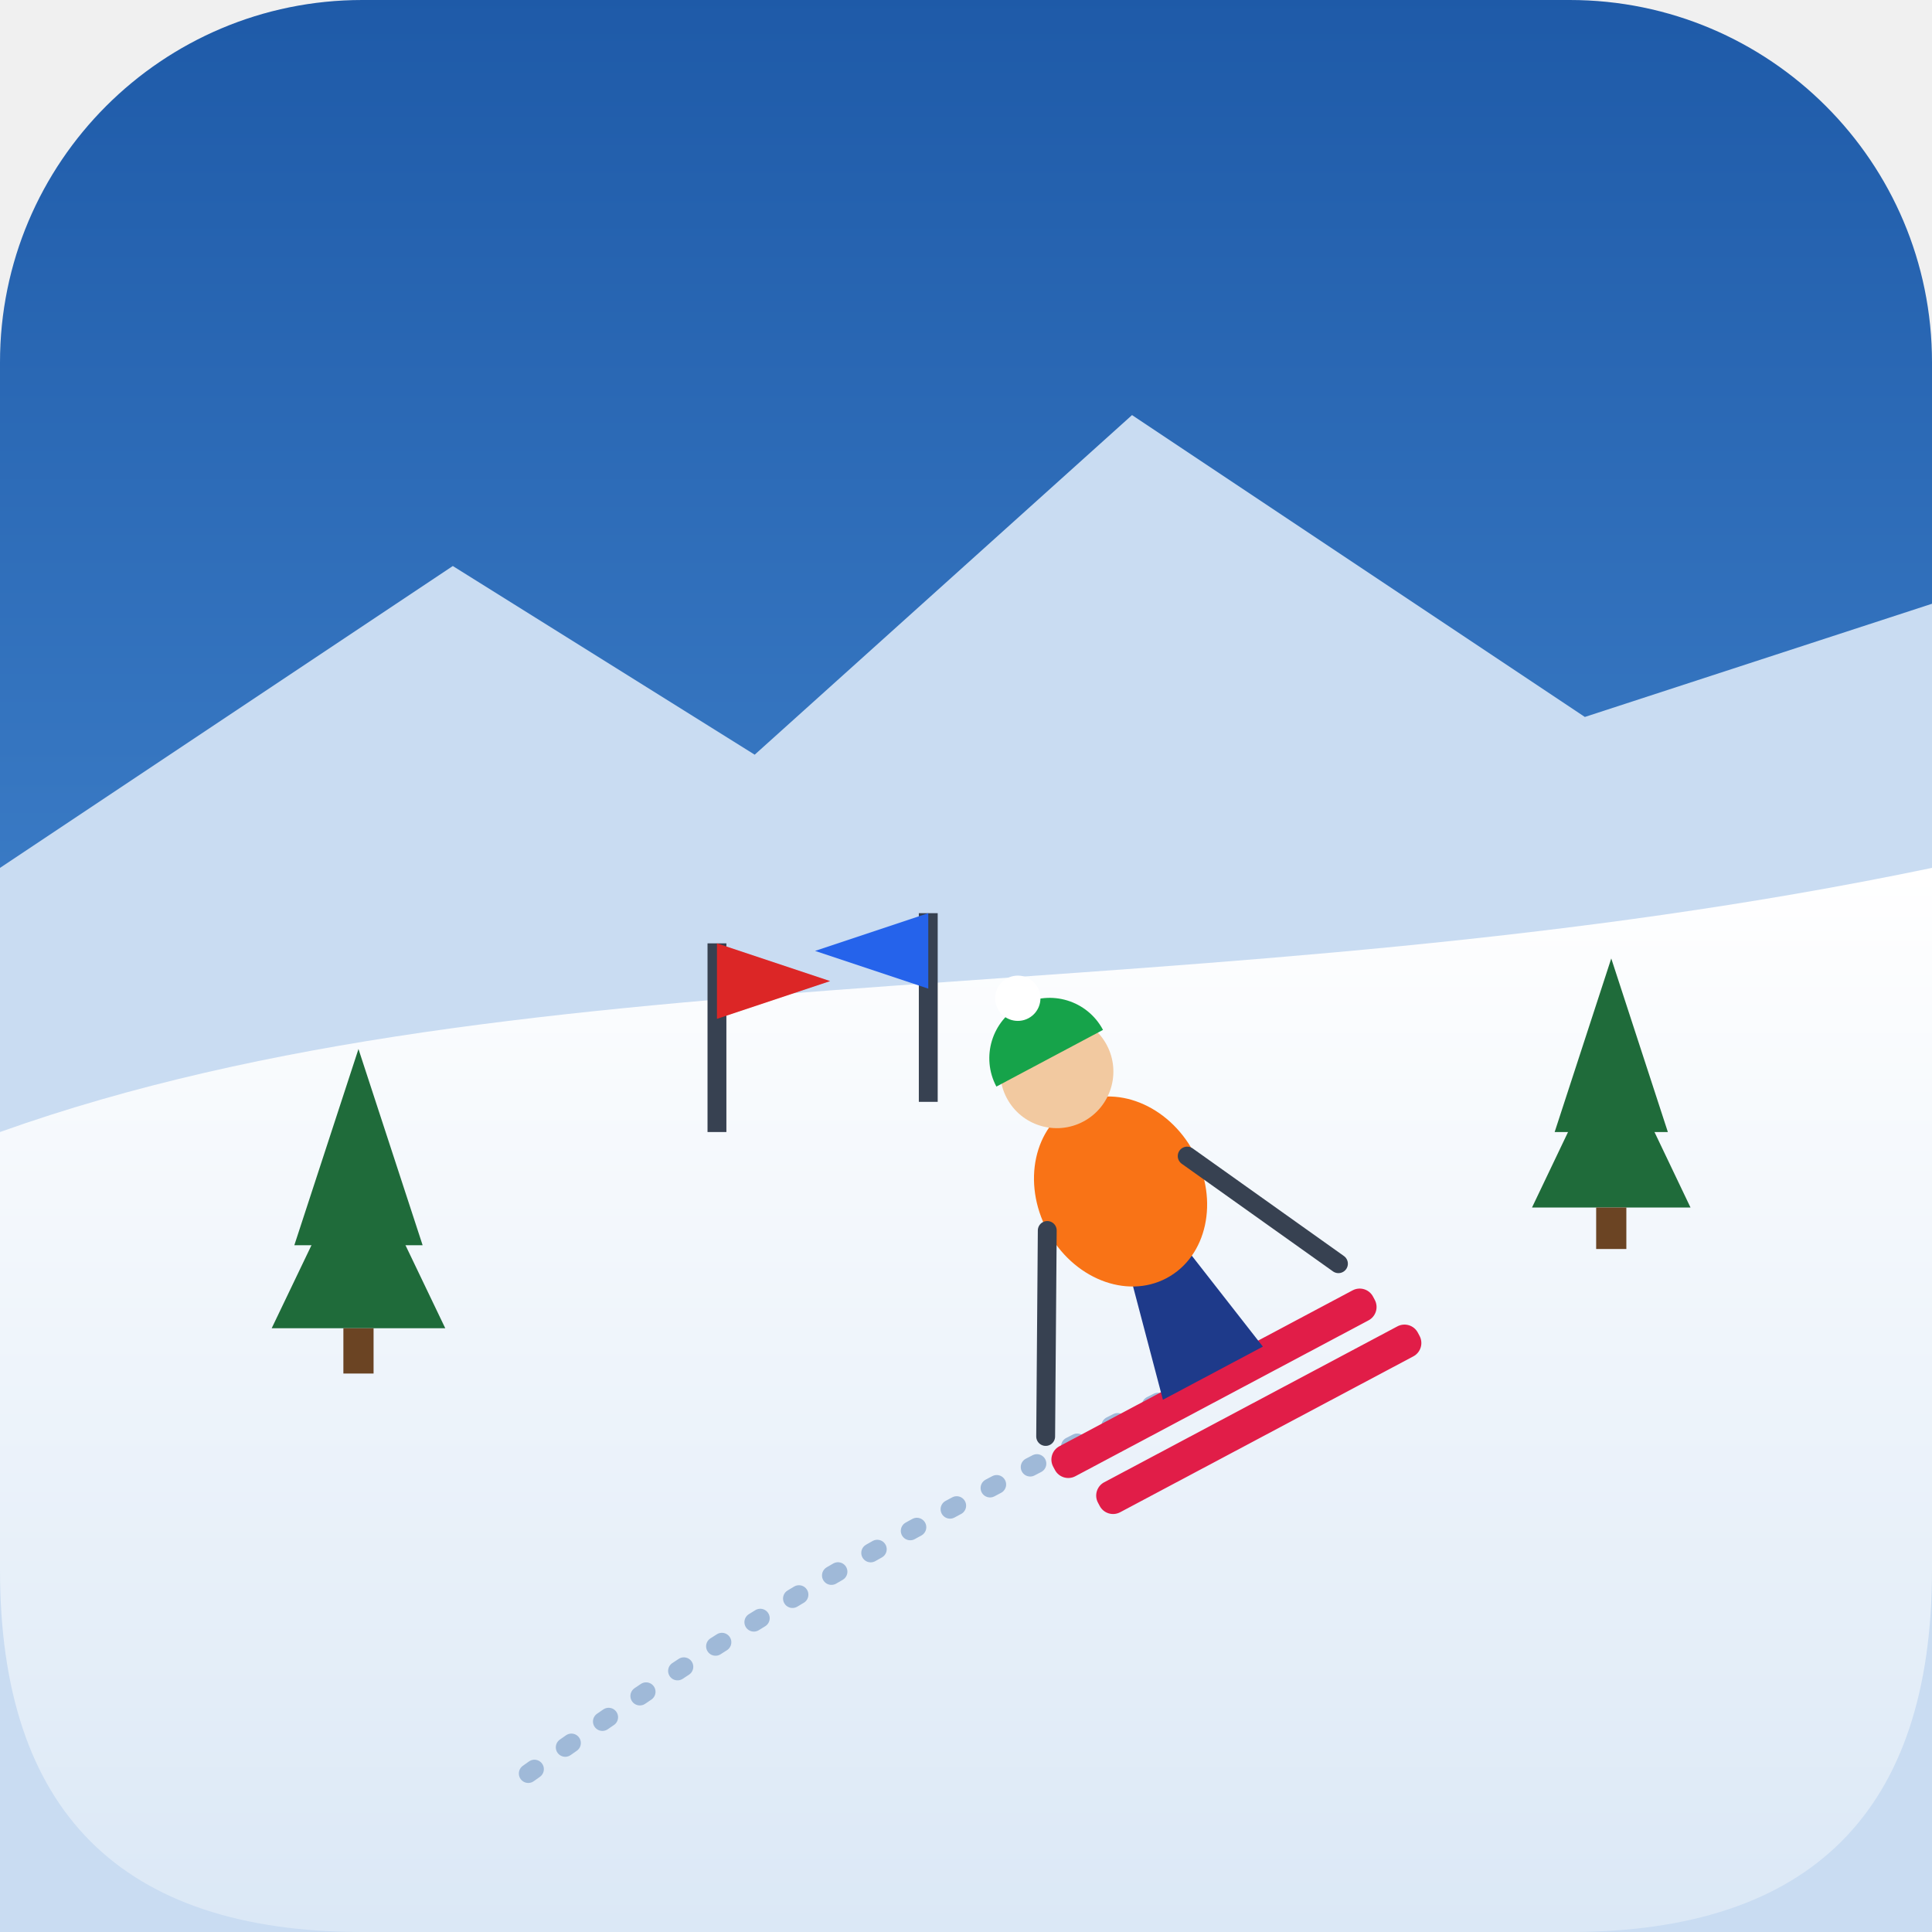
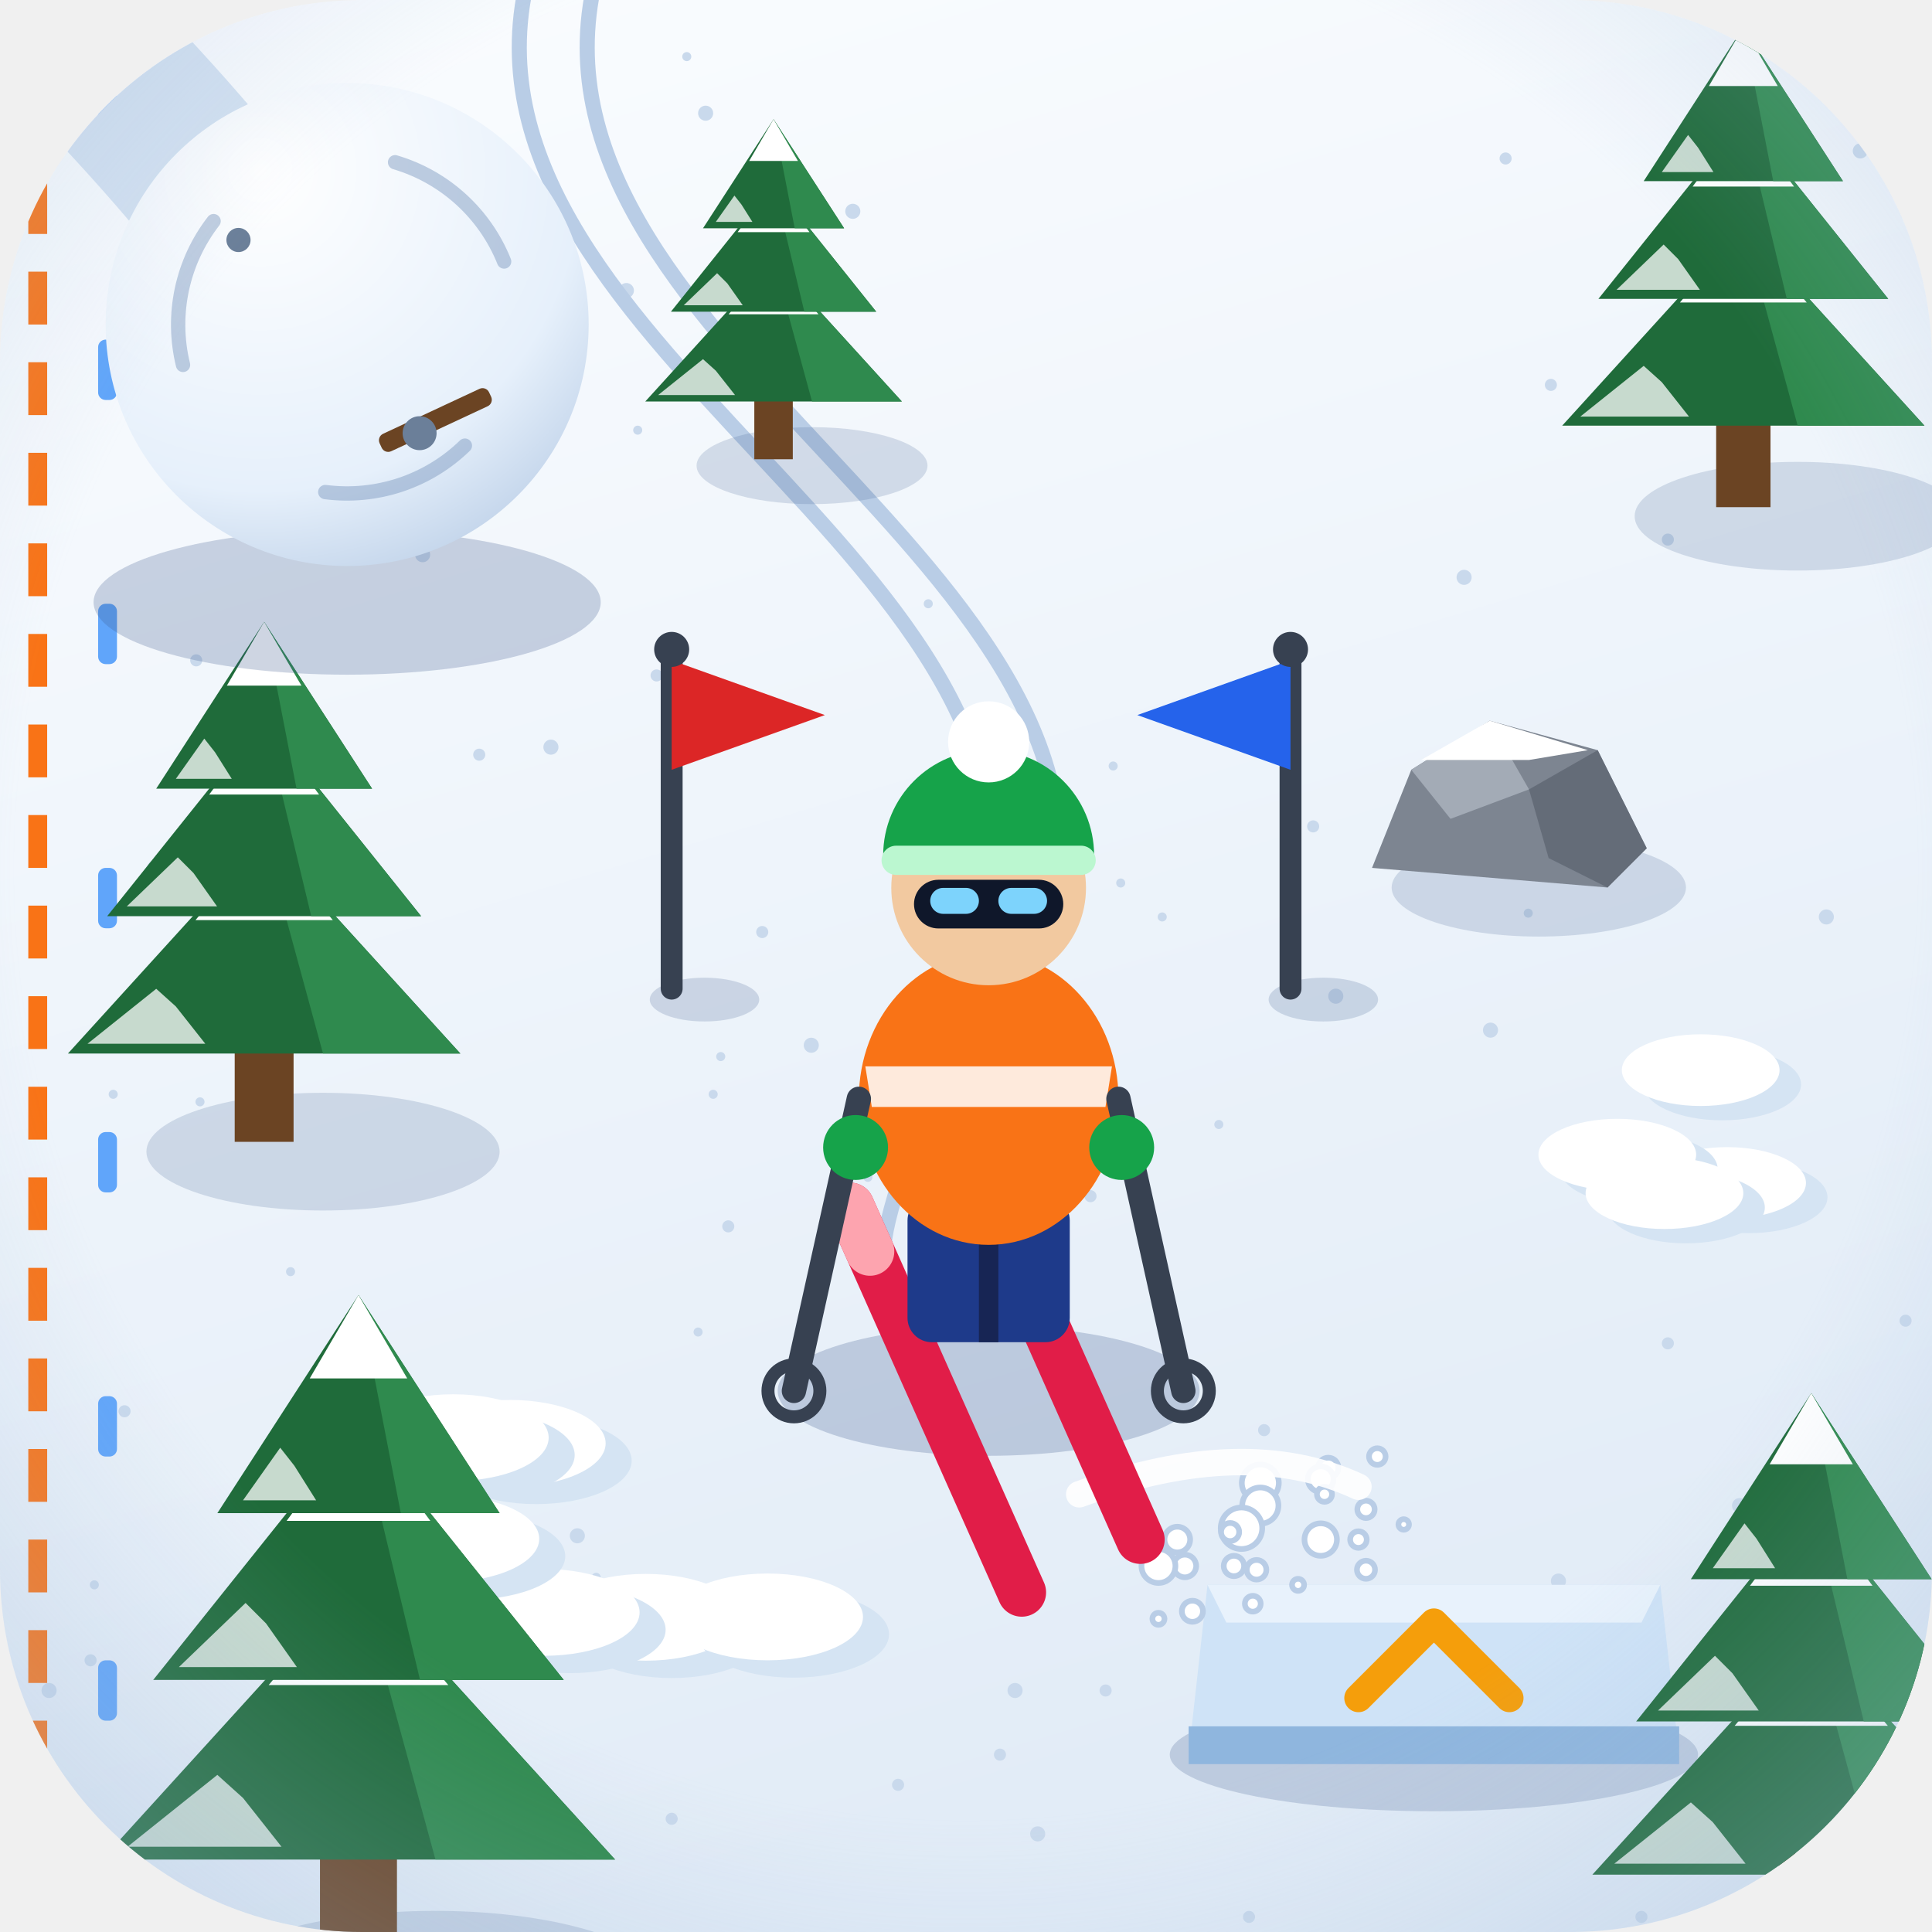
<svg xmlns="http://www.w3.org/2000/svg" viewBox="0 0 512 512">
  <defs>
-     <linearGradient id="sky" x1="0" y1="0" x2="0" y2="1">
-       <stop offset="0" stop-color="#1e5aa8" />
-       <stop offset="1" stop-color="#5aa0e6" />
+     <linearGradient id="slope" x1="0" y1="0" x2="0.3" y2="1">
+       <stop offset="0" stop-color="#fbfdff" />
+       <stop offset="1" stop-color="#e2ecf7" />
    </linearGradient>
-     <linearGradient id="snow" x1="0" y1="0" x2="0" y2="1">
+     <radialGradient id="ball" cx="0.32" cy="0.18" r="0.95">
      <stop offset="0" stop-color="#ffffff" />
-       <stop offset="1" stop-color="#dbe8f6" />
-     </linearGradient>
+       <stop offset="0.7" stop-color="#e6f0fb" />
+       <stop offset="1" stop-color="#b9cde6" />
+     </radialGradient>
+     <radialGradient id="vig" cx="0.5" cy="0.45" r="0.75">
+       <stop offset="0.65" stop-color="#9db8d8" stop-opacity="0" />
+       <stop offset="1" stop-color="#9db8d8" stop-opacity="0.45" />
+     </radialGradient>
+     <clipPath id="r">
+       <rect width="512" height="512" rx="96" />
+     </clipPath>
  </defs>
-   <rect width="512" height="512" rx="96" fill="url(#sky)" />
-   <path d="M0 230 L120 150 L200 200 L300 110 L420 190 L512 160 L512 512 L0 512 Z" fill="#c9dcf2" />
-   <path d="M0 300 C140 250 320 270 512 230 L512 416 Q512 512 416 512 L96 512 Q0 512 0 416 Z" fill="url(#snow)" />
-   <g fill="#1f6b3a">
-     <path d="M78 330 l34 0 -17 -52 z" />
-     <path d="M72 352 l46 0 -23 -48 z" />
-     <rect x="91" y="352" width="8" height="12" fill="#6b4423" />
-     <path d="M412 300 l30 0 -15 -46 z" />
-     <path d="M406 320 l42 0 -21 -44 z" />
-     <rect x="423" y="320" width="8" height="11" fill="#6b4423" />
-   </g>
-   <path d="M140 470 C210 420 250 400 330 360" fill="none" stroke="#9fb9d8" stroke-width="5" stroke-dasharray="2 10" stroke-linecap="round" />
-   <g transform="translate(300 330) rotate(-28)">
-     <rect x="-46" y="38" width="96" height="9" rx="4" fill="#e11d48" />
-     <rect x="-40" y="52" width="96" height="9" rx="4" fill="#e11d48" />
-     <path d="M-12 40 L-4 6 L12 6 L18 40 Z" fill="#1e3a8a" />
-     <ellipse cx="4" cy="-14" rx="22" ry="26" fill="#f97316" />
-     <path d="M-18 -14 L-44 34 M24 -14 L46 30" stroke="#374151" stroke-width="5" stroke-linecap="round" />
-     <circle cx="4" cy="-50" r="15" fill="#f2c9a0" />
-     <path d="M-12 -54 a16 16 0 0 1 32 0 z" fill="#16a34a" />
-     <circle cx="4" cy="-72" r="6" fill="#ffffff" />
-   </g>
-   <g>
-     <line x1="190" y1="300" x2="190" y2="250" stroke="#374151" stroke-width="5" />
-     <path d="M190 250 l30 10 -30 10 z" fill="#dc2626" />
-     <line x1="246" y1="292" x2="246" y2="242" stroke="#374151" stroke-width="5" />
-     <path d="M246 242 l-30 10 30 10 z" fill="#2563eb" />
+   <g clip-path="url(#r)">
+     <rect width="512" height="512" fill="url(#slope)" />
+     <circle cx="166" cy="77" r="2" fill="#c9d9ec" />
+     <circle cx="25" cy="420" r="1.2" fill="#c9d9ec" />
+     <circle cx="187" cy="30" r="2" fill="#c9d9ec" />
+     <circle cx="110" cy="44" r="1.6" fill="#c9d9ec" />
+     <circle cx="36" cy="46" r="1.6" fill="#c9d9ec" />
+     <circle cx="30" cy="290" r="1.2" fill="#c9d9ec" />
+     <circle cx="323" cy="298" r="1.2" fill="#c9d9ec" />
+     <circle cx="295" cy="203" r="1.2" fill="#c9d9ec" />
+     <circle cx="24" cy="440" r="1.6" fill="#c9d9ec" />
+     <circle cx="215" cy="277" r="2" fill="#c9d9ec" />
+     <circle cx="158" cy="418" r="1.2" fill="#c9d9ec" />
+     <circle cx="53" cy="292" r="1.2" fill="#c9d9ec" />
+     <circle cx="191" cy="280" r="1.2" fill="#c9d9ec" />
+     <circle cx="289" cy="317" r="1.6" fill="#c9d9ec" />
+     <circle cx="348" cy="219" r="1.6" fill="#c9d9ec" />
+     <circle cx="238" cy="473" r="1.6" fill="#c9d9ec" />
+     <circle cx="153" cy="407" r="2" fill="#c9d9ec" />
+     <circle cx="399" cy="42" r="1.6" fill="#c9d9ec" />
+     <circle cx="269" cy="448" r="2" fill="#c9d9ec" />
+     <circle cx="230" cy="312" r="1.2" fill="#c9d9ec" />
+     <circle cx="60" cy="214" r="1.6" fill="#c9d9ec" />
+     <circle cx="78" cy="250" r="1.2" fill="#c9d9ec" />
+     <circle cx="493" cy="40" r="2" fill="#c9d9ec" />
+     <circle cx="293" cy="448" r="1.6" fill="#c9d9ec" />
+     <circle cx="174" cy="179" r="1.6" fill="#c9d9ec" />
+     <circle cx="297" cy="234" r="1.2" fill="#c9d9ec" />
+     <circle cx="484" cy="243" r="2" fill="#c9d9ec" />
+     <circle cx="33" cy="374" r="1.6" fill="#c9d9ec" />
+     <circle cx="331" cy="508" r="1.6" fill="#c9d9ec" />
+     <circle cx="146" cy="198" r="2" fill="#c9d9ec" />
+     <circle cx="178" cy="482" r="1.6" fill="#c9d9ec" />
+     <circle cx="86" cy="60" r="1.2" fill="#c9d9ec" />
+     <circle cx="112" cy="147" r="2" fill="#c9d9ec" />
+     <circle cx="127" cy="200" r="1.6" fill="#c9d9ec" />
+     <circle cx="41" cy="230" r="2" fill="#c9d9ec" />
+     <circle cx="142" cy="70" r="1.6" fill="#c9d9ec" />
+     <circle cx="442" cy="143" r="1.6" fill="#c9d9ec" />
+     <circle cx="505" cy="350" r="1.6" fill="#c9d9ec" />
+     <circle cx="490" cy="77" r="1.2" fill="#c9d9ec" />
+     <circle cx="77" cy="337" r="1.2" fill="#c9d9ec" />
+     <circle cx="248" cy="302" r="1.6" fill="#c9d9ec" />
+     <circle cx="144" cy="75" r="2" fill="#c9d9ec" />
+     <circle cx="189" cy="290" r="1.2" fill="#c9d9ec" />
+     <circle cx="354" cy="264" r="2" fill="#c9d9ec" />
+     <circle cx="335" cy="379" r="1.6" fill="#c9d9ec" />
+     <circle cx="461" cy="399" r="2" fill="#c9d9ec" />
+     <circle cx="409" cy="201" r="1.6" fill="#c9d9ec" />
+     <circle cx="202" cy="247" r="1.6" fill="#c9d9ec" />
+     <circle cx="32" cy="34" r="1.2" fill="#c9d9ec" />
+     <circle cx="226" cy="56" r="2" fill="#c9d9ec" />
+     <circle cx="27" cy="0" r="1.2" fill="#c9d9ec" />
+     <circle cx="275" cy="486" r="2" fill="#c9d9ec" />
+     <circle cx="13" cy="448" r="2" fill="#c9d9ec" />
+     <circle cx="193" cy="325" r="1.6" fill="#c9d9ec" />
+     <circle cx="308" cy="243" r="1.2" fill="#c9d9ec" />
+     <circle cx="435" cy="508" r="1.6" fill="#c9d9ec" />
+     <circle cx="246" cy="160" r="1.2" fill="#c9d9ec" />
+     <circle cx="52" cy="175" r="1.6" fill="#c9d9ec" />
+     <circle cx="245" cy="354" r="2" fill="#c9d9ec" />
+     <circle cx="12" cy="487" r="2" fill="#c9d9ec" />
+     <circle cx="185" cy="353" r="1.2" fill="#c9d9ec" />
+     <circle cx="388" cy="153" r="2" fill="#c9d9ec" />
+     <circle cx="442" cy="356" r="1.6" fill="#c9d9ec" />
+     <circle cx="265" cy="465" r="1.6" fill="#c9d9ec" />
+     <circle cx="395" cy="273" r="2" fill="#c9d9ec" />
+     <circle cx="169" cy="114" r="1.2" fill="#c9d9ec" />
+     <circle cx="413" cy="419" r="2" fill="#c9d9ec" />
+     <circle cx="411" cy="102" r="1.6" fill="#c9d9ec" />
+     <circle cx="182" cy="15" r="1.2" fill="#c9d9ec" />
+     <circle cx="405" cy="242" r="1.2" fill="#c9d9ec" />
+     <rect x="26" y="20" width="5" height="16" rx="2" fill="#60a5fa" />
+     <rect x="26" y="90" width="5" height="16" rx="2" fill="#60a5fa" />
+     <rect x="26" y="160" width="5" height="16" rx="2" fill="#60a5fa" />
+     <rect x="26" y="230" width="5" height="16" rx="2" fill="#60a5fa" />
+     <rect x="26" y="300" width="5" height="16" rx="2" fill="#60a5fa" />
+     <rect x="26" y="370" width="5" height="16" rx="2" fill="#60a5fa" />
+     <rect x="26" y="440" width="5" height="16" rx="2" fill="#60a5fa" />
+     <rect x="26" y="510" width="5" height="16" rx="2" fill="#60a5fa" />
+     <line x1="10" y1="0" x2="10" y2="512" stroke="#f97316" stroke-width="5" stroke-dasharray="14 10" />
+     <path d="M-20 -30 C40 30 70 60 96 112" fill="none" stroke="#d3e1f1" stroke-width="44" stroke-linecap="round" />
+     <path d="M141 -10 C111 90 291 150 259 250 S227 330 253 352" fill="none" stroke="#b9cde6" stroke-width="4" stroke-linecap="round" />
+     <path d="M159 -10 C129 90 309 150 277 250 S245 330 271 352" fill="none" stroke="#b9cde6" stroke-width="4" stroke-linecap="round" />
+     <ellipse cx="178.0" cy="433.2" rx="25.3" ry="11.5" fill="#d5e4f3" />
+     <ellipse cx="171.1" cy="428.6" rx="25.3" ry="11.5" fill="#ffffff" />
+     <ellipse cx="151.1" cy="431.9" rx="25.3" ry="11.5" fill="#d5e4f3" />
+     <ellipse cx="144.2" cy="427.3" rx="25.3" ry="11.5" fill="#ffffff" />
+     <ellipse cx="210.3" cy="433.1" rx="25.3" ry="11.5" fill="#d5e4f3" />
+     <ellipse cx="203.4" cy="428.5" rx="25.3" ry="11.5" fill="#ffffff" />
+     <ellipse cx="142.1" cy="387.1" rx="25.3" ry="11.5" fill="#d5e4f3" />
+     <ellipse cx="135.2" cy="382.5" rx="25.3" ry="11.5" fill="#ffffff" />
+     <ellipse cx="127.0" cy="385.6" rx="25.3" ry="11.5" fill="#d5e4f3" />
+     <ellipse cx="120.1" cy="381.0" rx="25.3" ry="11.5" fill="#ffffff" />
+     <ellipse cx="124.5" cy="412.4" rx="25.3" ry="11.5" fill="#d5e4f3" />
+     <ellipse cx="117.6" cy="407.8" rx="25.3" ry="11.5" fill="#ffffff" />
+     <ellipse cx="463.4" cy="317.3" rx="20.9" ry="9.5" fill="#d5e4f3" />
+     <ellipse cx="457.7" cy="313.5" rx="20.9" ry="9.5" fill="#ffffff" />
+     <ellipse cx="434.3" cy="309.8" rx="20.9" ry="9.5" fill="#d5e4f3" />
+     <ellipse cx="428.6" cy="306.0" rx="20.9" ry="9.5" fill="#ffffff" />
+     <ellipse cx="456.4" cy="287.4" rx="20.9" ry="9.5" fill="#d5e4f3" />
+     <ellipse cx="450.7" cy="283.6" rx="20.9" ry="9.5" fill="#ffffff" />
+     <ellipse cx="446.8" cy="320.0" rx="20.9" ry="9.5" fill="#d5e4f3" />
+     <ellipse cx="441.1" cy="316.2" rx="20.9" ry="9.5" fill="#ffffff" />
+     <g transform="translate(400 230) scale(2.6)">
+       <ellipse cx="3" cy="2" rx="15" ry="5" fill="#3c5a8c" fill-opacity="0.18" />
+       <path d="M-14 0 L-10 -10 L-2 -15 L9 -12 L14 -2 L10 2 Z" fill="#7d8591" />
+       <path d="M-10 -10 L-2 -15 L2 -8 L-6 -5 Z" fill="#a3abb6" />
+       <path d="M2 -8 L9 -12 L14 -2 L10 2 L4 -1 Z" fill="#646c78" />
+       <path d="M-9 -11 L-2 -15 L8 -12 L2 -11 Z" fill="#ffffff" />
+     </g>
+     <g transform="translate(380 455) scale(2.5)">
+       <ellipse cx="0" cy="4" rx="28" ry="6" fill="#3c5a8c" fill-opacity="0.22" />
+       <path d="M-24 -14 L24 -14 L26 4 L-26 4 Z" fill="#cfe3f7" />
+       <path d="M-24 -14 L24 -14 L22 -10 L-22 -10 Z" fill="#e8f2fc" />
+       <rect x="-26" y="1" width="52" height="4" fill="#8fb6de" />
+       <path d="M-8 -2 L0 -10 L8 -2" fill="none" stroke="#f59e0b" stroke-width="3" stroke-linejoin="round" stroke-linecap="round" />
+     </g>
+     <g transform="translate(178 262) scale(2.9)">
+       <ellipse cx="3" cy="1" rx="5" ry="2" fill="#3c5a8c" fill-opacity="0.2" />
+       <line x1="0" y1="0" x2="0" y2="-30" stroke="#374151" stroke-width="2" stroke-linecap="round" />
+       <path d="M0 -30 L14 -25 L0 -20 Z" fill="#dc2626" />
+       <circle cx="0" cy="-31" r="1.6" fill="#374151" />
+     </g>
+     <g transform="translate(342 262) scale(2.9)">
+       <ellipse cx="3" cy="1" rx="5" ry="2" fill="#3c5a8c" fill-opacity="0.2" />
+       <line x1="0" y1="0" x2="0" y2="-30" stroke="#374151" stroke-width="2" stroke-linecap="round" />
+       <path d="M0 -30 L-14 -25 L0 -20 Z" fill="#2563eb" />
+       <circle cx="0" cy="-31" r="1.6" fill="#374151" />
+     </g>
+     <g transform="translate(462 132) scale(2.4)">
+       <ellipse cx="6" cy="2" rx="18" ry="6" fill="#3c5a8c" fill-opacity="0.18" />
+       <rect x="-3" y="-10" width="6" height="11" fill="#6b4423" />
+       <path d="M-20 -8 L20 -8 L0 -30 Z" fill="#1f6b3a" />
+       <path d="M0 -30 L20 -8 L6.0 -8 Z" fill="#2f8a4e" />
+       <path d="M-7.0 -21.6 L0 -30 L7.0 -21.6 Z" fill="#ffffff" />
+       <path d="M-18 -9 L-11.0 -14.6 L-9.0 -12.8 L-6.0 -9 Z" fill="#ffffff" fill-opacity="0.75" />
+       <path d="M-16 -22 L16 -22 L0 -42 Z" fill="#1f6b3a" />
+       <path d="M0 -42 L16 -22 L4.8 -22 Z" fill="#2f8a4e" />
+       <path d="M-5.6 -34.4 L0 -42 L5.6 -34.4 Z" fill="#ffffff" />
+       <path d="M-14 -23 L-8.8 -28.0 L-7.2 -26.4 L-4.8 -23 Z" fill="#ffffff" fill-opacity="0.75" />
+       <path d="M-11 -35 L11 -35 L0 -52 Z" fill="#1f6b3a" />
+       <path d="M0 -52 L11 -35 L3.3 -35 Z" fill="#2f8a4e" />
+       <path d="M-3.8 -45.5 L0 -52 L3.8 -45.5 Z" fill="#ffffff" />
+       <path d="M-9 -36 L-6.1 -40.1 L-5.0 -38.7 L-3.3 -36 Z" fill="#ffffff" fill-opacity="0.75" />
+     </g>
+     <g transform="translate(205 120) scale(1.7)">
+       <ellipse cx="6" cy="2" rx="18" ry="6" fill="#3c5a8c" fill-opacity="0.18" />
+       <rect x="-3" y="-10" width="6" height="11" fill="#6b4423" />
+       <path d="M-20 -8 L20 -8 L0 -30 Z" fill="#1f6b3a" />
+       <path d="M0 -30 L20 -8 L6.0 -8 Z" fill="#2f8a4e" />
+       <path d="M-7.0 -21.6 L0 -30 L7.0 -21.6 Z" fill="#ffffff" />
+       <path d="M-18 -9 L-11.0 -14.6 L-9.0 -12.8 L-6.0 -9 Z" fill="#ffffff" fill-opacity="0.75" />
+       <path d="M-16 -22 L16 -22 L0 -42 Z" fill="#1f6b3a" />
+       <path d="M0 -42 L16 -22 L4.8 -22 Z" fill="#2f8a4e" />
+       <path d="M-5.6 -34.4 L0 -42 L5.6 -34.4 Z" fill="#ffffff" />
+       <path d="M-14 -23 L-8.8 -28.0 L-7.2 -26.4 L-4.8 -23 Z" fill="#ffffff" fill-opacity="0.75" />
+       <path d="M-11 -35 L11 -35 L0 -52 Z" fill="#1f6b3a" />
+       <path d="M0 -52 L11 -35 L3.3 -35 Z" fill="#2f8a4e" />
+       <path d="M-3.8 -45.5 L0 -52 L3.8 -45.5 Z" fill="#ffffff" />
+       <path d="M-9 -36 L-6.1 -40.1 L-5.0 -38.7 L-3.3 -36 Z" fill="#ffffff" fill-opacity="0.75" />
+     </g>
+     <g transform="translate(70 300) scale(2.6)">
+       <ellipse cx="6" cy="2" rx="18" ry="6" fill="#3c5a8c" fill-opacity="0.18" />
+       <rect x="-3" y="-10" width="6" height="11" fill="#6b4423" />
+       <path d="M-20 -8 L20 -8 L0 -30 Z" fill="#1f6b3a" />
+       <path d="M0 -30 L20 -8 L6.0 -8 Z" fill="#2f8a4e" />
+       <path d="M-7.0 -21.6 L0 -30 L7.0 -21.6 Z" fill="#ffffff" />
+       <path d="M-18 -9 L-11.0 -14.6 L-9.0 -12.8 L-6.0 -9 Z" fill="#ffffff" fill-opacity="0.75" />
+       <path d="M-16 -22 L16 -22 L0 -42 Z" fill="#1f6b3a" />
+       <path d="M0 -42 L16 -22 L4.8 -22 Z" fill="#2f8a4e" />
+       <path d="M-5.6 -34.4 L0 -42 L5.6 -34.4 Z" fill="#ffffff" />
+       <path d="M-14 -23 L-8.8 -28.0 L-7.2 -26.4 L-4.8 -23 Z" fill="#ffffff" fill-opacity="0.75" />
+       <path d="M-11 -35 L11 -35 L0 -52 Z" fill="#1f6b3a" />
+       <path d="M0 -52 L11 -35 L3.3 -35 Z" fill="#2f8a4e" />
+       <path d="M-3.8 -45.5 L0 -52 L3.8 -45.5 Z" fill="#ffffff" />
+       <path d="M-9 -36 L-6.1 -40.1 L-5.0 -38.7 L-3.3 -36 Z" fill="#ffffff" fill-opacity="0.75" />
+     </g>
+     <g transform="translate(95 520) scale(3.4)">
+       <ellipse cx="6" cy="2" rx="18" ry="6" fill="#3c5a8c" fill-opacity="0.18" />
+       <rect x="-3" y="-10" width="6" height="11" fill="#6b4423" />
+       <path d="M-20 -8 L20 -8 L0 -30 Z" fill="#1f6b3a" />
+       <path d="M0 -30 L20 -8 L6.0 -8 Z" fill="#2f8a4e" />
+       <path d="M-7.0 -21.6 L0 -30 L7.0 -21.6 Z" fill="#ffffff" />
+       <path d="M-18 -9 L-11.0 -14.6 L-9.0 -12.8 L-6.0 -9 Z" fill="#ffffff" fill-opacity="0.75" />
+       <path d="M-16 -22 L16 -22 L0 -42 Z" fill="#1f6b3a" />
+       <path d="M0 -42 L16 -22 L4.8 -22 Z" fill="#2f8a4e" />
+       <path d="M-5.6 -34.4 L0 -42 L5.6 -34.4 Z" fill="#ffffff" />
+       <path d="M-14 -23 L-8.8 -28.0 L-7.2 -26.4 L-4.8 -23 Z" fill="#ffffff" fill-opacity="0.75" />
+       <path d="M-11 -35 L11 -35 L0 -52 Z" fill="#1f6b3a" />
+       <path d="M0 -52 L11 -35 L3.3 -35 Z" fill="#2f8a4e" />
+       <path d="M-3.8 -45.5 L0 -52 L3.8 -45.5 Z" fill="#ffffff" />
+       <path d="M-9 -36 L-6.1 -40.1 L-5.0 -38.7 L-3.3 -36 Z" fill="#ffffff" fill-opacity="0.75" />
+     </g>
+     <g transform="translate(480 520) scale(2.9)">
+       <ellipse cx="6" cy="2" rx="18" ry="6" fill="#3c5a8c" fill-opacity="0.18" />
+       <rect x="-3" y="-10" width="6" height="11" fill="#6b4423" />
+       <path d="M-20 -8 L20 -8 L0 -30 Z" fill="#1f6b3a" />
+       <path d="M0 -30 L20 -8 L6.0 -8 Z" fill="#2f8a4e" />
+       <path d="M-7.0 -21.6 L0 -30 L7.0 -21.6 Z" fill="#ffffff" />
+       <path d="M-18 -9 L-11.0 -14.6 L-9.0 -12.8 L-6.0 -9 Z" fill="#ffffff" fill-opacity="0.75" />
+       <path d="M-16 -22 L16 -22 L0 -42 Z" fill="#1f6b3a" />
+       <path d="M0 -42 L16 -22 L4.8 -22 Z" fill="#2f8a4e" />
+       <path d="M-5.6 -34.4 L0 -42 L5.6 -34.4 Z" fill="#ffffff" />
+       <path d="M-14 -23 L-8.8 -28.0 L-7.2 -26.4 L-4.8 -23 Z" fill="#ffffff" fill-opacity="0.75" />
+       <path d="M-11 -35 L11 -35 L0 -52 Z" fill="#1f6b3a" />
+       <path d="M0 -52 L11 -35 L3.3 -35 Z" fill="#2f8a4e" />
+       <path d="M-3.8 -45.5 L0 -52 L3.8 -45.5 Z" fill="#ffffff" />
+       <path d="M-9 -36 L-6.1 -40.1 L-5.0 -38.7 L-3.3 -36 Z" fill="#ffffff" fill-opacity="0.75" />
+     </g>
+     <circle cx="365" cy="386" r="2.2" fill="#ffffff" stroke="#b9cde6" stroke-width="1.5" />
+     <circle cx="352" cy="389" r="2.7" fill="#ffffff" stroke="#b9cde6" stroke-width="1.5" />
+     <circle cx="350" cy="392" r="3.4" fill="#ffffff" stroke="#b9cde6" stroke-width="1.5" />
+     <circle cx="334" cy="393" r="4.9" fill="#ffffff" stroke="#b9cde6" stroke-width="1.5" />
+     <circle cx="351" cy="396" r="2.0" fill="#ffffff" stroke="#b9cde6" stroke-width="1.5" />
+     <circle cx="362" cy="400" r="2.3" fill="#ffffff" stroke="#b9cde6" stroke-width="1.5" />
+     <circle cx="372" cy="404" r="1.4" fill="#ffffff" stroke="#b9cde6" stroke-width="1.5" />
+     <circle cx="334" cy="399" r="4.8" fill="#ffffff" stroke="#b9cde6" stroke-width="1.5" />
+     <circle cx="360" cy="408" r="2.2" fill="#ffffff" stroke="#b9cde6" stroke-width="1.5" />
+     <circle cx="350" cy="408" r="4.3" fill="#ffffff" stroke="#b9cde6" stroke-width="1.5" />
+     <circle cx="362" cy="416" r="2.4" fill="#ffffff" stroke="#b9cde6" stroke-width="1.5" />
+     <circle cx="329" cy="405" r="5.5" fill="#ffffff" stroke="#b9cde6" stroke-width="1.5" />
+     <circle cx="326" cy="406" r="2.4" fill="#ffffff" stroke="#b9cde6" stroke-width="1.5" />
+     <circle cx="344" cy="420" r="1.6" fill="#ffffff" stroke="#b9cde6" stroke-width="1.5" />
+     <circle cx="333" cy="416" r="2.6" fill="#ffffff" stroke="#b9cde6" stroke-width="1.5" />
+     <circle cx="327" cy="415" r="2.7" fill="#ffffff" stroke="#b9cde6" stroke-width="1.5" />
+     <circle cx="332" cy="425" r="2.1" fill="#ffffff" stroke="#b9cde6" stroke-width="1.5" />
+     <circle cx="312" cy="408" r="3.4" fill="#ffffff" stroke="#b9cde6" stroke-width="1.5" />
+     <circle cx="314" cy="415" r="3.0" fill="#ffffff" stroke="#b9cde6" stroke-width="1.5" />
+     <circle cx="316" cy="427" r="2.8" fill="#ffffff" stroke="#b9cde6" stroke-width="1.5" />
+     <circle cx="307" cy="415" r="4.5" fill="#ffffff" stroke="#b9cde6" stroke-width="1.5" />
+     <circle cx="307" cy="429" r="1.6" fill="#ffffff" stroke="#b9cde6" stroke-width="1.5" />
+     <path d="M286 396 Q330 380 360 394" fill="none" stroke="#ffffff" stroke-width="7" stroke-linecap="round" stroke-opacity="0.9" />
+     <g transform="translate(262 360) scale(4.3)">
+       <ellipse cx="0" cy="2" rx="13" ry="4" fill="#3c5a8c" fill-opacity="0.25" />
+       <g transform="rotate(-24)">
+         <path d="M-4 -12 L-4 14 M4 -12 L4 14" stroke="#e11d48" stroke-width="3" stroke-linecap="round" />
+         <path d="M-4 -12 L-4 -9 M4 -12 L4 -9" stroke="#fda4af" stroke-width="3" stroke-linecap="round" />
+       </g>
+       <rect x="-5" y="-10" width="10" height="9" rx="1.5" fill="#1e3a8a" />
+       <rect x="-0.6" y="-10" width="1.2" height="9" fill="#172554" />
+       <ellipse cx="0" cy="-16" rx="8" ry="9" fill="#f97316" />
+       <path d="M-7.6 -18 L7.6 -18 L7.2 -15.5 L-7.2 -15.5 Z" fill="#ffffff" fill-opacity="0.85" />
+       <path d="M-8 -16 L-12 2 M8 -16 L12 2" stroke="#374151" stroke-width="1.5" stroke-linecap="round" />
+       <circle cx="-12" cy="2" r="1.6" fill="none" stroke="#374151" stroke-width="0.8" />
+       <circle cx="12" cy="2" r="1.6" fill="none" stroke="#374151" stroke-width="0.8" />
+       <circle cx="-8.2" cy="-13" r="2" fill="#16a34a" />
+       <circle cx="8.2" cy="-13" r="2" fill="#16a34a" />
+       <circle cx="0" cy="-29" r="6" fill="#f2c9a0" />
+       <path d="M-6.5 -31 A6.5 6.5 0 0 1 6.5 -31 Z" fill="#16a34a" />
+       <rect x="-6.6" y="-31.6" width="13.2" height="1.8" rx="0.9" fill="#bbf7d0" />
+       <circle cx="0" cy="-38" r="2.5" fill="#ffffff" />
+       <rect x="-4.6" y="-29.5" width="9.2" height="3" rx="1.5" fill="#0f172a" />
+       <rect x="-3.6" y="-29" width="3" height="1.6" rx="0.8" fill="#7dd3fc" />
+       <rect x="0.6" y="-29" width="3" height="1.6" rx="0.8" fill="#7dd3fc" />
+     </g>
+     <ellipse cx="92" cy="159.6" rx="67.2" ry="19.2" fill="#3c5a8c" fill-opacity="0.25" />
+     <circle cx="92" cy="86" r="64" fill="url(#ball)" />
+     <path d="M123.2 118.1 A44.8 44.8 0 0 1 86.2 130.4" fill="none" stroke="#7896be" stroke-opacity="0.45" stroke-width="3.8" stroke-linecap="round" />
+     <path d="M48.5 96.7 A44.8 44.8 0 0 1 56.6 58.6" fill="none" stroke="#7896be" stroke-opacity="0.45" stroke-width="3.8" stroke-linecap="round" />
+     <path d="M104.7 43.0 A44.8 44.8 0 0 1 133.6 69.3" fill="none" stroke="#7896be" stroke-opacity="0.45" stroke-width="3.8" stroke-linecap="round" />
+     <rect x="98.3" y="109.0" width="32.0" height="5.1" rx="1.9" fill="#6b4423" transform="rotate(-25 114.3 109.0)" />
+     <circle cx="111.2" cy="114.8" r="4.5" fill="#6b7f99" />
+     <circle cx="63.2" cy="63.6" r="3.2" fill="#6b7f99" />
+     <rect width="512" height="512" fill="url(#vig)" />
  </g>
</svg>
